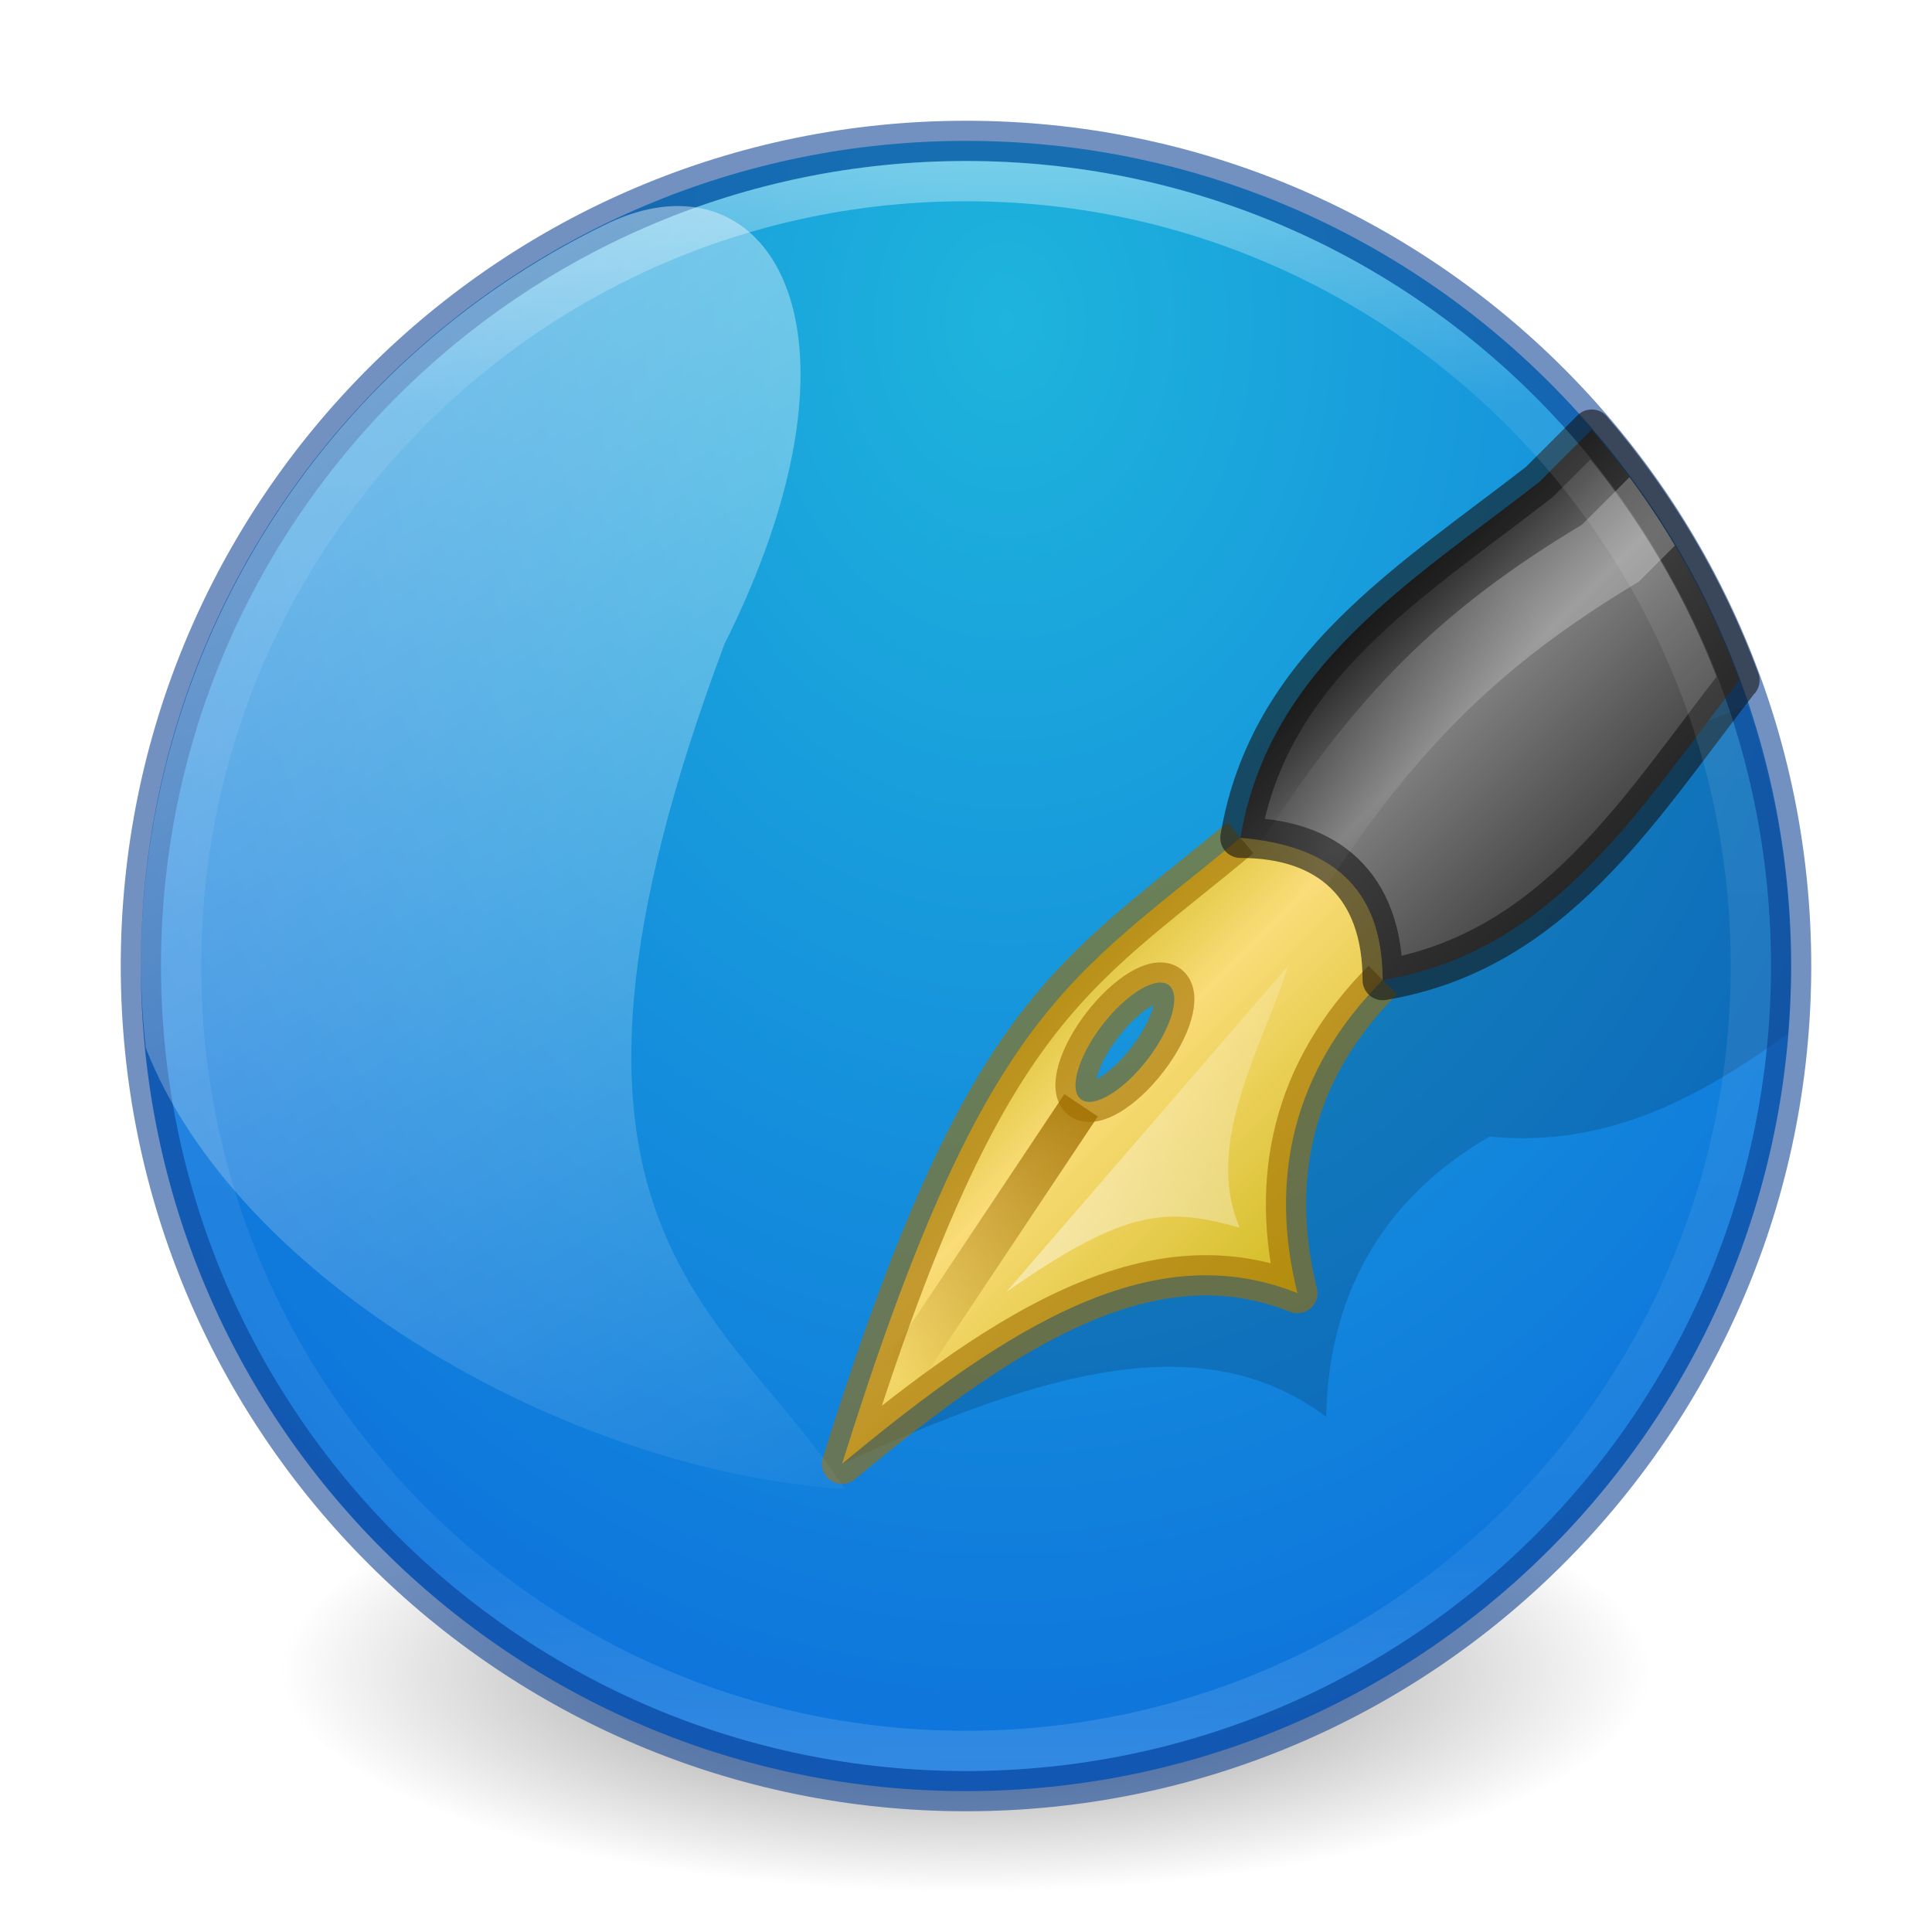
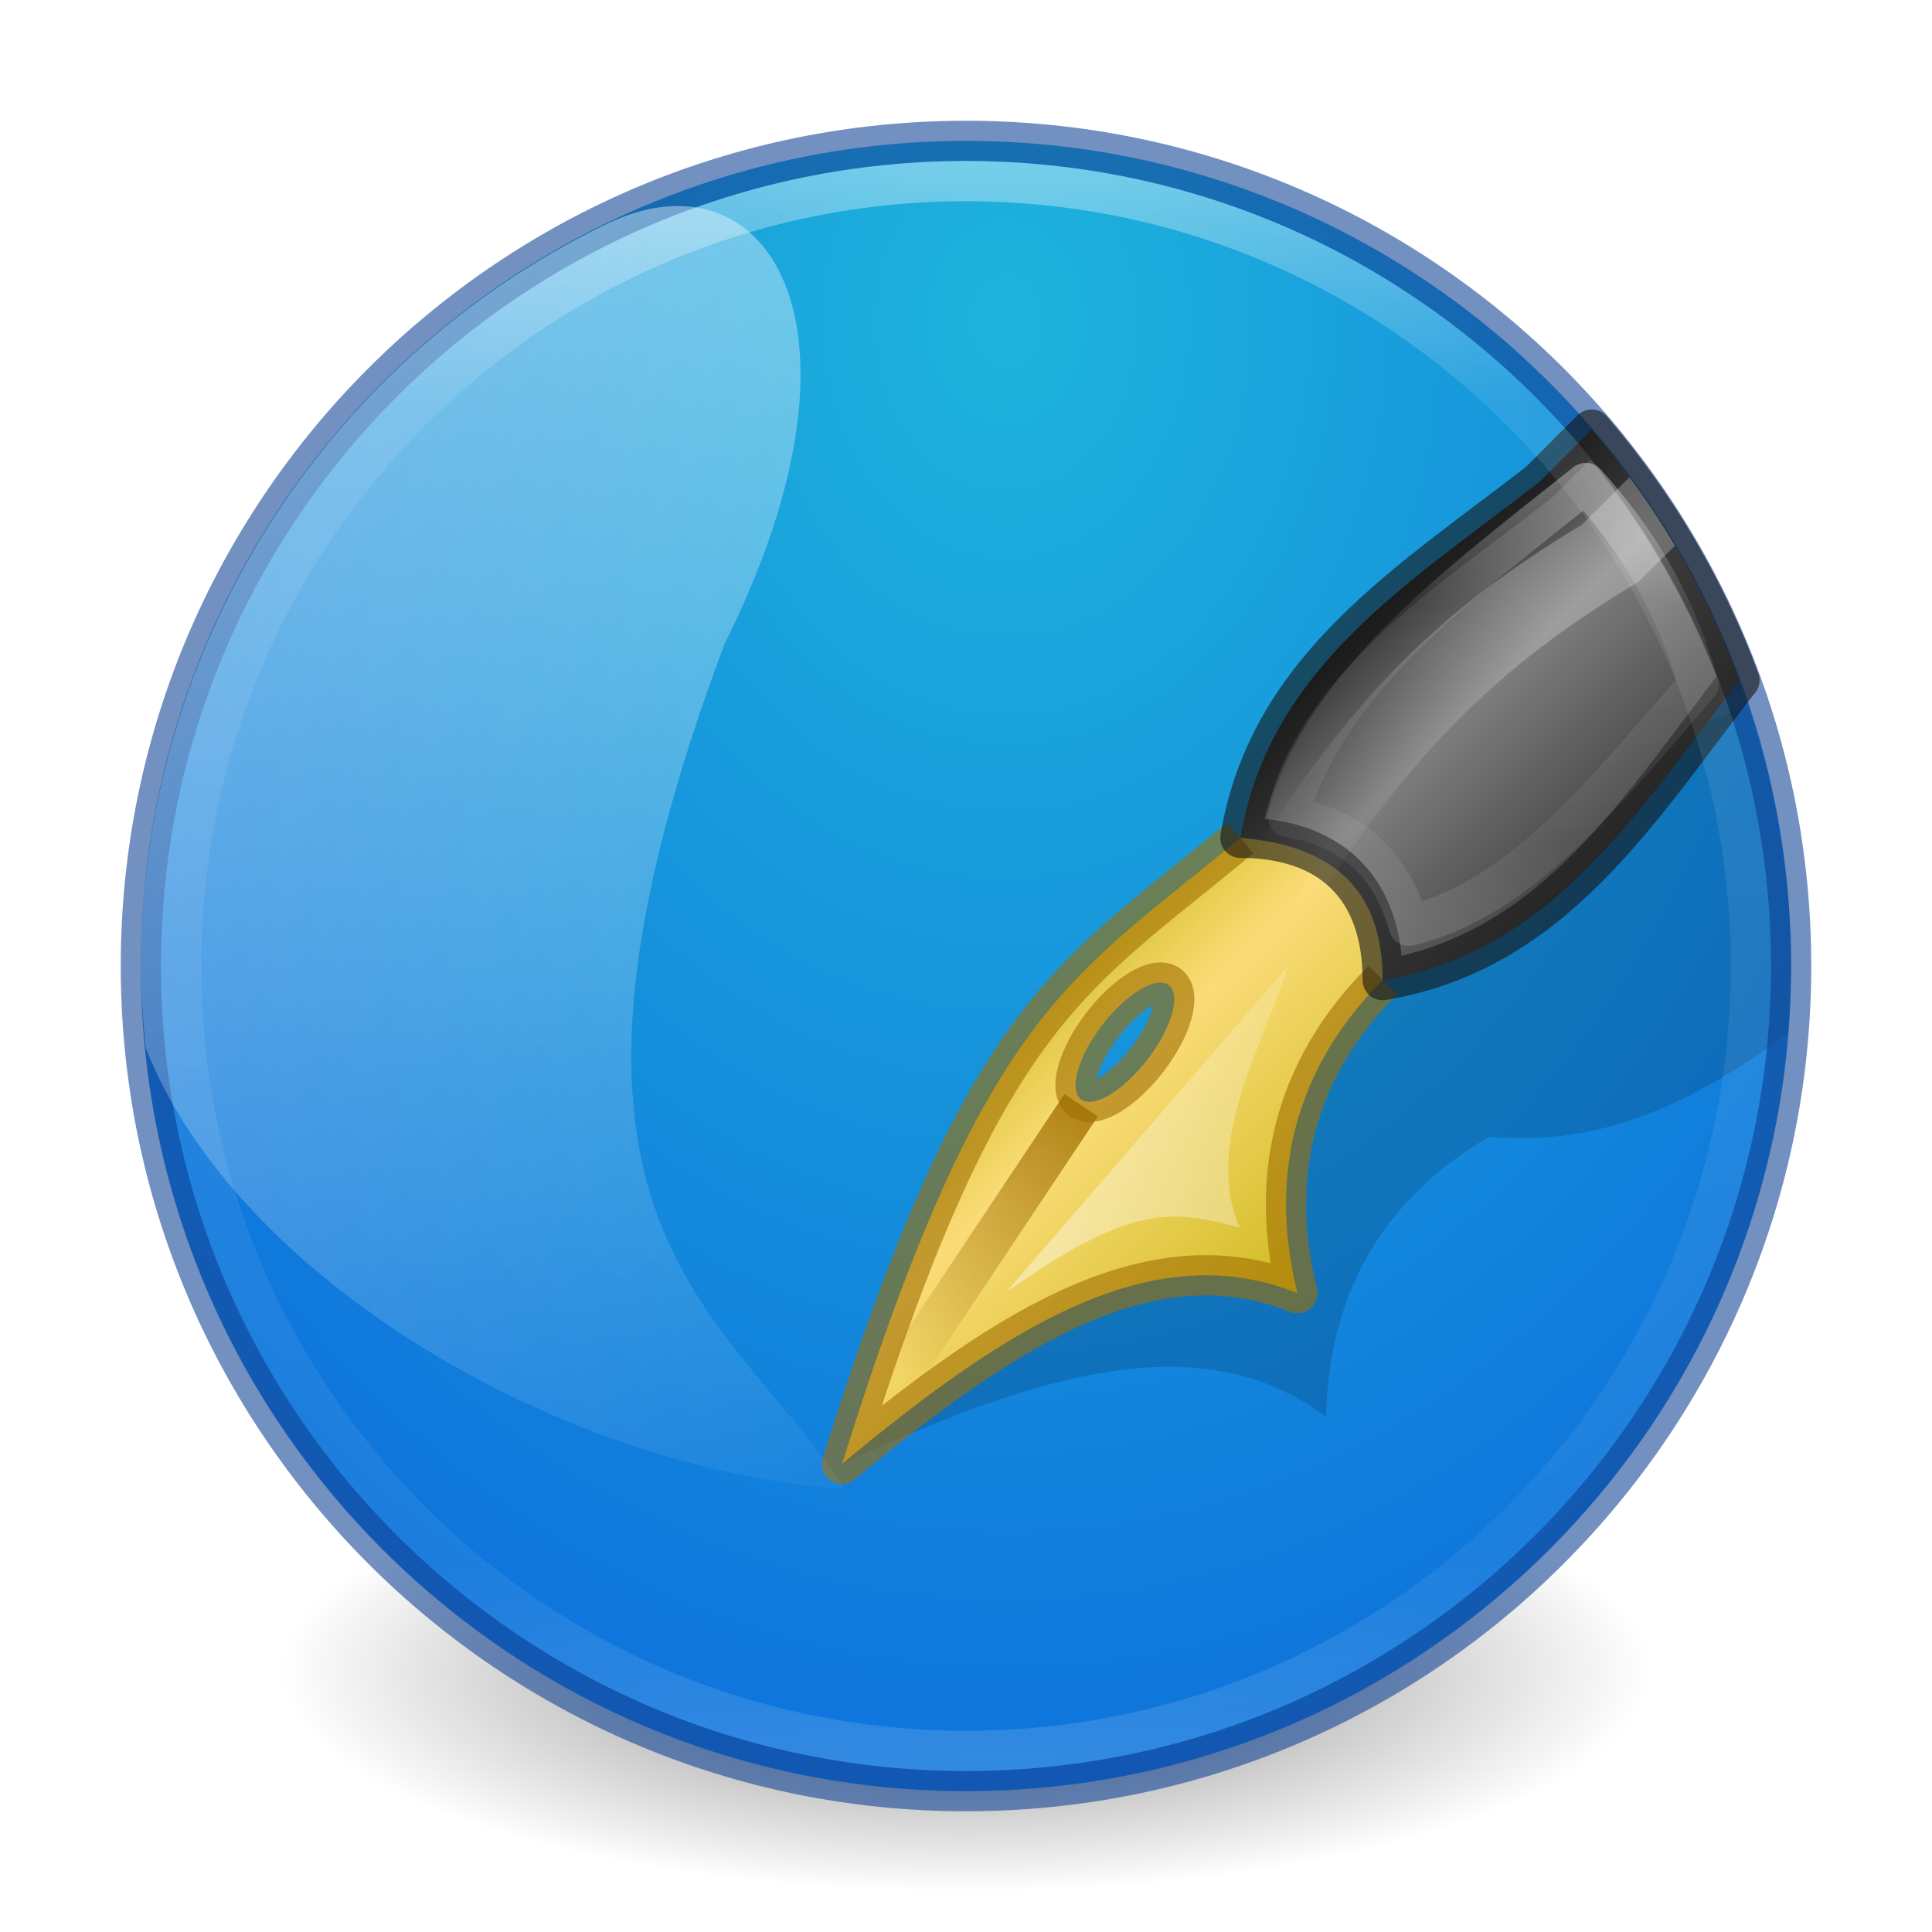
<svg xmlns="http://www.w3.org/2000/svg" xmlns:xlink="http://www.w3.org/1999/xlink" width="48" height="48" viewBox="0 0 48 48" id="svg2" version="1.1">
  <defs id="defs4">
+     <linearGradient id="linearGradient4197">
+       <stop id="stop4199" offset="0" style="stop-color:#ffffff;stop-opacity:1;" />
+       <stop style="stop-color:#ffffff;stop-opacity:0.235" offset="0.308" id="stop4201" />
+       <stop id="stop4203" offset="0.769" style="stop-color:#ffffff;stop-opacity:0.157" />
+       <stop id="stop4205" offset="1" style="stop-color:#ffffff;stop-opacity:0.392" />
+     </linearGradient>
    <linearGradient id="linearGradient4361">
      <stop style="stop-color:#ffffff;stop-opacity:1;" offset="0" id="stop4363" />
      <stop style="stop-color:#ffffff;stop-opacity:0;" offset="1" id="stop4365" />
    </linearGradient>
    <linearGradient id="linearGradient4324">
      <stop style="stop-color:#a06e00;stop-opacity:1;" offset="0" id="stop4326" />
      <stop style="stop-color:#a06e00;stop-opacity:0;" offset="1" id="stop4328" />
    </linearGradient>
    <linearGradient id="linearGradient4323">
      <stop style="stop-color:#000000;stop-opacity:1;" offset="0" id="stop4325" />
      <stop style="stop-color:#000000;stop-opacity:0;" offset="1" id="stop4327" />
    </linearGradient>
    <linearGradient id="linearGradient4174">
      <stop style="stop-color:#ffffff;stop-opacity:1;" offset="0" id="stop4162" />
      <stop id="stop4176" offset="0.152" style="stop-color:#ffffff;stop-opacity:0.235" />
      <stop style="stop-color:#ffffff;stop-opacity:0.157" offset="0.865" id="stop4178" />
      <stop style="stop-color:#ffffff;stop-opacity:0.392" offset="1" id="stop4164" />
    </linearGradient>
    <linearGradient id="linearGradient4143">
      <stop style="stop-color:#1eb4dc;stop-opacity:1" offset="0" id="stop4145" />
      <stop style="stop-color:#0a64dc;stop-opacity:1" offset="1" id="stop4147" />
    </linearGradient>
    <radialGradient xlink:href="#linearGradient4143" id="radialGradient4149" cx="21.132" cy="1014.213" fx="21.132" fy="1014.213" r="20.5" gradientUnits="userSpaceOnUse" gradientTransform="matrix(-8.3812686e-6,2.195122,-1.707307,-6.5187278e-6,1756.574,965.982)" />
    <radialGradient xlink:href="#linearGradient4323" id="radialGradient4329" cx="24" cy="1045.862" fx="24" fy="1045.862" r="17" gradientTransform="matrix(1,0,0,0.3235294,0,707.495)" gradientUnits="userSpaceOnUse" />
    <linearGradient id="linearGradient4644-104-3-3-6-2-3-4-1">
      <stop offset="0" style="stop-color:#ff4035;stop-opacity:1;" id="stop5237-6-5-1-7-5-2-4" />
      <stop offset="1" style="stop-color:#dc311a;stop-opacity:1;" id="stop5239-4-6-4-8-4-8-9" />
    </linearGradient>
    <linearGradient xlink:href="#linearGradient4174" id="linearGradient4167" x1="24.68" y1="1008.285" x2="24.68" y2="1048.543" gradientUnits="userSpaceOnUse" />
    <linearGradient id="linearGradient4262">
      <stop style="stop-color:#c8b40f;stop-opacity:1" offset="0" id="stop4264" />
      <stop id="stop4270" offset="0.351" style="stop-color:#fadc78;stop-opacity:1" />
      <stop style="stop-color:#c8b40f;stop-opacity:1" offset="1" id="stop4266" />
    </linearGradient>
    <linearGradient id="linearGradient4250">
      <stop style="stop-color:#232323;stop-opacity:1" offset="0" id="stop4252" />
      <stop id="stop4258" offset="0.312" style="stop-color:#7d7d7d;stop-opacity:1" />
      <stop style="stop-color:#232323;stop-opacity:1" offset="1" id="stop4254" />
    </linearGradient>
    <linearGradient id="linearGradient4207">
      <stop style="stop-color:#ffffff;stop-opacity:1;" offset="0" id="stop4209" />
      <stop style="stop-color:#ffffff;stop-opacity:0;" offset="1" id="stop4211" />
    </linearGradient>
    <linearGradient xlink:href="#linearGradient4262" id="linearGradient4311" gradientUnits="userSpaceOnUse" gradientTransform="matrix(0.499149,0.499149,0.4991351,-0.4991351,-5.561653,1035.214)" x1="23" y1="33.75" x2="41" y2="33.75" />
    <linearGradient xlink:href="#linearGradient4250" id="linearGradient4315" gradientUnits="userSpaceOnUse" gradientTransform="matrix(0.4798466,0.4798466,0.4798466,-0.4798466,-478.4104,504.735)" x1="24" y1="1048.862" x2="40" y2="1048.862" />
    <linearGradient xlink:href="#linearGradient4324" id="linearGradient4330" x1="27" y1="1031.362" x2="25" y2="1021.362" gradientUnits="userSpaceOnUse" gradientTransform="matrix(-0.7071068,-0.7071068,0.7071068,-0.7071068,-682.2005,1778.5)" />
    <linearGradient xlink:href="#linearGradient4207" id="linearGradient4334" gradientUnits="userSpaceOnUse" gradientTransform="matrix(-0.4975937,-0.4975937,0.4975937,-0.4975937,-465.6846,554.6891)" x1="36" y1="1048.362" x2="36" y2="1035.362" />
    <linearGradient xlink:href="#linearGradient4361" id="linearGradient4367" x1="5" y1="3" x2="25" y2="38" gradientUnits="userSpaceOnUse" />
    <linearGradient xlink:href="#linearGradient4361" id="linearGradient4192" x1="21" y1="1040.362" x2="36" y2="1023.362" gradientUnits="userSpaceOnUse" />
+     <linearGradient xlink:href="#linearGradient4197" id="linearGradient4195" x1="37" y1="1015.362" x2="37" y2="1028.362" gradientUnits="userSpaceOnUse" />
  </defs>
  <g id="layer1" transform="translate(0,-1004.362)">
    <rect style="opacity:0.5;fill:url(#radialGradient4329);fill-opacity:1;stroke:none;stroke-width:1;stroke-linejoin:round;stroke-miterlimit:4;stroke-dasharray:none;stroke-opacity:1" id="rect4321" width="34" height="11" x="7" y="1040.362" />
    <circle style="opacity:1;fill:url(#radialGradient4149);fill-opacity:1;stroke:none;stroke-width:1;stroke-linejoin:round;stroke-miterlimit:4;stroke-dasharray:none;stroke-opacity:1" id="path4136" cx="24" cy="1028.362" r="20.5" />
    <path style="opacity:0.15;fill:#000000;fill-opacity:1;fill-rule:evenodd;stroke:none;stroke-width:1px;stroke-linecap:butt;stroke-linejoin:miter;stroke-opacity:1" d="M 43.422 17.516 C 39.872 18.973 36.205 20.184 34.51 23.906 C 29.497 26.223 27.265 26.358 20.922 36.371 C 25.935 34.054 29.9 32.92 32.949 35.201 C 32.998 32.286 34.259 29.826 37.01 28.238 C 39.925 28.52 42.227 27.271 44.416 25.684 A 20.5 20.5 0 0 0 44.5 24 A 20.5 20.5 0 0 0 43.422 17.516 z M 31.414 26.85 C 31.538 26.84 31.645 26.854 31.727 26.893 C 31.773 26.915 31.812 26.946 31.842 26.984 C 32.079 27.294 31.637 28.03 30.852 28.631 C 30.066 29.231 29.236 29.467 29 29.156 C 28.763 28.847 29.207 28.11 29.992 27.51 C 30.508 27.116 31.041 26.878 31.414 26.85 z " transform="translate(0,1004.362)" id="path4186" />
    <circle r="20.5" cy="1028.362" cx="24" id="circle4155" style="opacity:0.6;fill:none;fill-opacity:1;stroke:#144696;stroke-width:1;stroke-linejoin:round;stroke-miterlimit:4;stroke-dasharray:none;stroke-opacity:1" />
    <path id="path4309" d="m 20.92,1040.732 c 4.243,-3.535 7.778,-5.657 11.314,-4.243 -0.707,-2.829 -0.125,-5.532 2.121,-7.778 0,-2.349 -1.355,-3.535 -3.536,-3.535 -4.243,3.535 -6.364,4.243 -9.899,15.556 z m 5.936,-9.059 c -0.309,-0.237 -0.071,-1.065 0.532,-1.848 0.603,-0.783 1.343,-1.225 1.651,-0.987 0.309,0.237 0.071,1.065 -0.532,1.848 -0.603,0.783 -1.343,1.225 -1.651,0.987 z" style="fill:url(#linearGradient4311);fill-opacity:1;fill-rule:evenodd;stroke:none;stroke-width:1px;stroke-linecap:butt;stroke-linejoin:miter;stroke-opacity:1" />
    <path style="opacity:1;fill:url(#linearGradient4315);fill-opacity:1;stroke:none;stroke-width:1;stroke-linecap:butt;stroke-linejoin:round;stroke-miterlimit:4;stroke-dasharray:none;stroke-opacity:1" d="m 39.545,10.674 -1.301,1.301 c -3.182,2.475 -6.718,4.596 -7.426,8.84 C 33,21 34.354,22 34.354,24.35 c 4.243,-0.708 6.365,-4.244 8.84,-7.426 l 0.023,-0.023 c -0.845,-2.277 -2.089,-4.385 -3.672,-6.227 z" transform="translate(0,1004.362)" id="path4313" />
    <path style="opacity:0.6;fill:none;fill-opacity:1;fill-rule:evenodd;stroke:#a06e00;stroke-width:1px;stroke-linecap:butt;stroke-linejoin:round;stroke-opacity:1" d="m 30.819,1025.176 c -4.243,3.535 -6.364,4.243 -9.899,15.556 4.243,-3.535 7.778,-5.657 11.314,-4.243 -0.707,-2.829 -0.125,-5.532 2.121,-7.778 m -7.499,2.962 c -0.309,-0.237 -0.071,-1.065 0.532,-1.848 0.603,-0.783 1.343,-1.225 1.651,-0.987 0.309,0.237 0.071,1.065 -0.532,1.848 -0.603,0.783 -1.343,1.225 -1.651,0.987 z" id="path4317" />
    <path style="opacity:0.6;fill:none;fill-opacity:1;stroke:#141414;stroke-width:1;stroke-linecap:butt;stroke-linejoin:round;stroke-miterlimit:4;stroke-dasharray:none;stroke-opacity:1" d="m 39.545,10.674 -1.301,1.301 c -3.182,2.475 -6.718,4.596 -7.426,8.84 2.182,0 3.535,1.186 3.535,3.535 4.243,-0.708 6.365,-4.244 8.84,-7.426 l 0.023,-0.023 c -0.845,-2.277 -2.089,-4.385 -3.672,-6.227 z" transform="translate(0,1004.362)" id="path4319" />
    <path style="fill:none;fill-rule:evenodd;stroke:url(#linearGradient4330);stroke-width:1px;stroke-linecap:butt;stroke-linejoin:miter;stroke-opacity:1" d="m 22.334,1038.611 4.525,-6.788" id="path4321" />
    <path style="opacity:0.25;fill:url(#linearGradient4334);fill-opacity:1;stroke:none;stroke-width:1;stroke-linecap:butt;stroke-linejoin:round;stroke-miterlimit:4;stroke-dasharray:none;stroke-opacity:1" d="M 40.484 11.855 L 39.305 13.035 C 35.769 15.157 33.647 17.277 31.172 21.166 L 32.586 22.582 C 35.061 18.693 37.183 16.571 40.719 14.449 L 41.613 13.555 A 20.5 20.5 0 0 0 40.484 11.855 z " transform="translate(0,1004.362)" id="path4332" />
    <path style="opacity:0.5;fill:url(#linearGradient4367);fill-opacity:1;stroke:none;stroke-width:1;stroke-linecap:butt;stroke-linejoin:round;stroke-miterlimit:4;stroke-dasharray:none;stroke-opacity:1" d="M 17.105 5.131 C 16.465 5.074 15.75 5.225 15 5.6 L 14.996 5.6 A 20.5 20.5 0 0 0 3.5 24 A 20.5 20.5 0 0 0 3.623 26.041 C 5.869 31.769 13.975 36.523 21 37 C 17.946 32.379 12.592 30.42 18 16 C 21.25 9.5 19.879 5.376 17.105 5.131 z " transform="translate(0,1004.362)" id="rect4355" />
    <circle r="19.5" cy="1028.362" cx="24" id="circle4157" style="opacity:0.4;fill:none;fill-opacity:1;stroke:url(#linearGradient4167);stroke-width:1;stroke-linejoin:round;stroke-miterlimit:4;stroke-dasharray:none;stroke-opacity:1" />
    <path style="fill:url(#linearGradient4192);fill-opacity:1;fill-rule:evenodd;stroke:none;stroke-width:1px;stroke-linecap:butt;stroke-linejoin:miter;stroke-opacity:1;opacity:0.6" d="m 32,1028.362 -7,8.1 c 3,-2.1 4,-2.1 5.8,-1.6 -0.914,-2.113 0.592,-4.525 1.2,-6.5 z" id="path4184" />
+     <path style="fill:none;fill-rule:evenodd;stroke:url(#linearGradient4195);stroke-width:1px;stroke-linecap:butt;stroke-linejoin:round;stroke-opacity:1;opacity:0.4" d="m 39.4,1016.362 c 1.136,1.26 2.152,2.764 2.8,5 -2.227,2.554 -4.382,5.337 -7.2,6 -0.413,-1.488 -1.361,-2.439 -3,-2.7 0.898,-3.345 4.246,-5.786 7.4,-8.3 z" id="path4187" />
  </g>
</svg>
